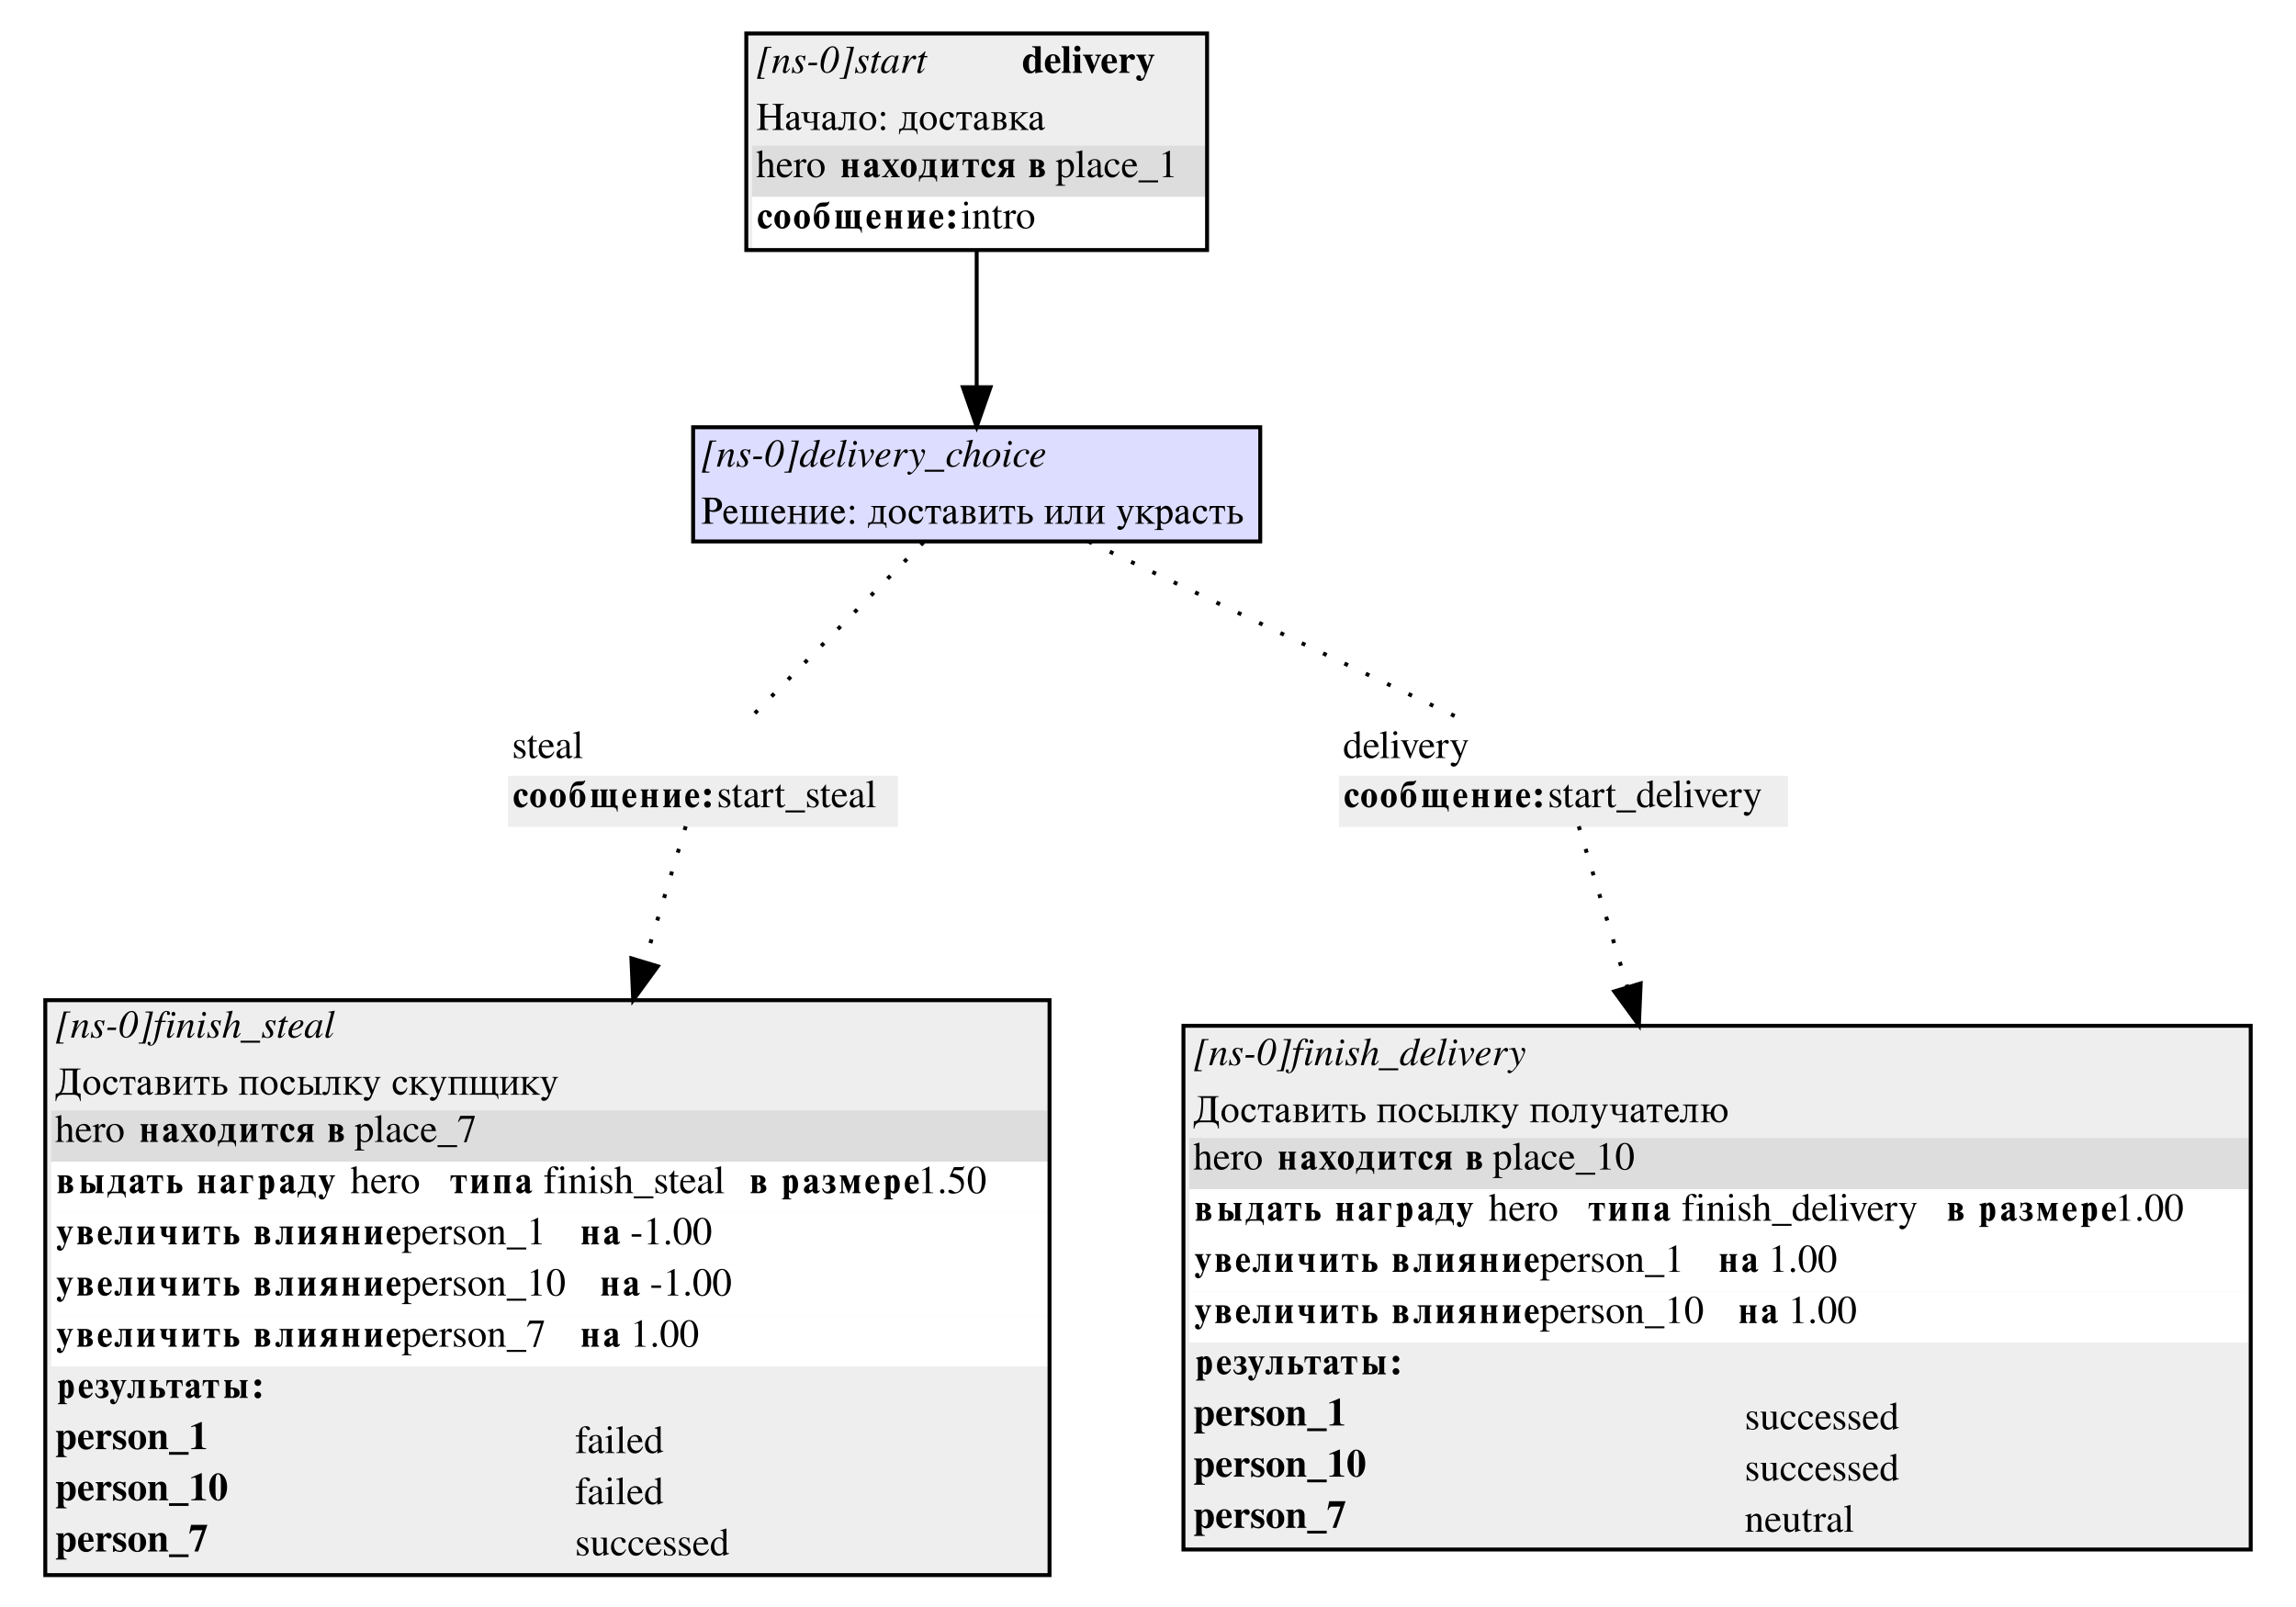
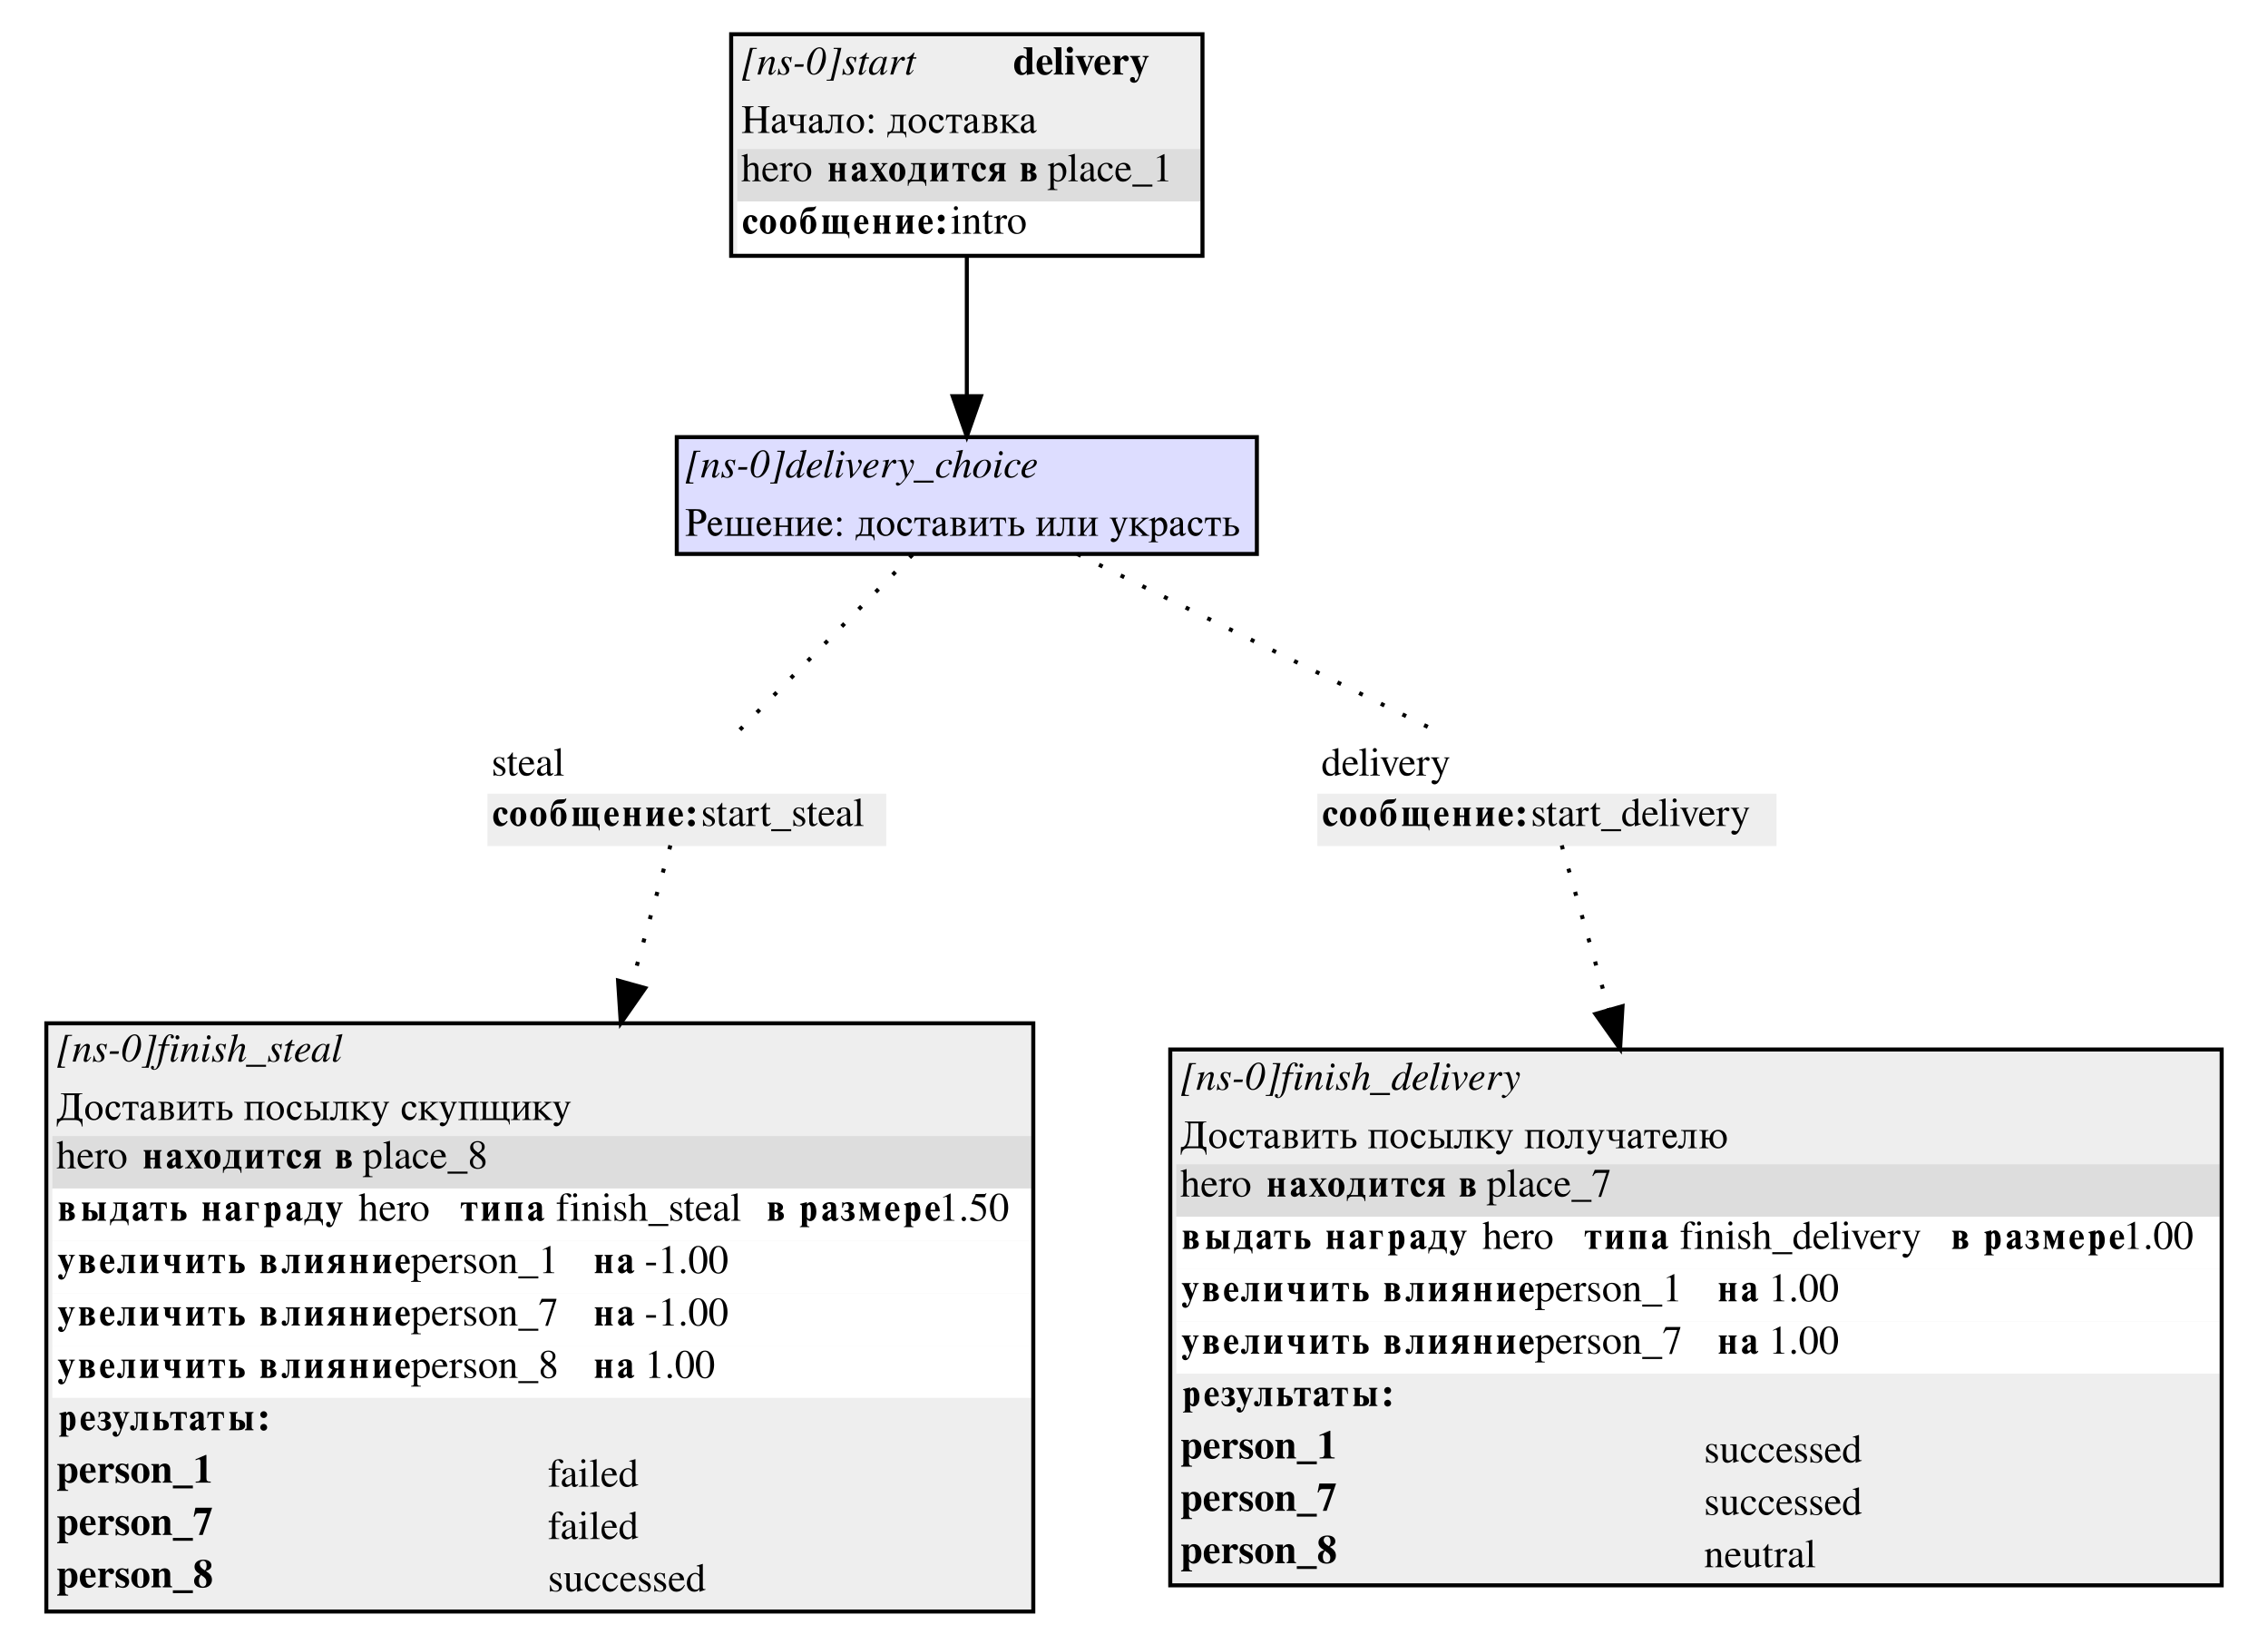
- <svg xmlns="http://www.w3.org/2000/svg" width="583pt" height="408pt" viewBox="0.00 0.00 583.00 408.00">
+ <svg xmlns="http://www.w3.org/2000/svg" width="563pt" height="408pt" viewBox="0.00 0.00 563.00 408.00">
  <g id="graph0" class="graph" transform="scale(1 1) rotate(0) translate(4 404)">
-     <polygon fill="white" stroke="white" points="-4,4 -4,-404 579,-404 579,4 -4,4" />
+     <polygon fill="white" stroke="white" points="-4,4 -4,-404 559,-404 559,4 -4,4" />
    <g id="node1" class="node">
-       <polygon fill="#eeeeee" stroke="none" points="7.5,-4 7.5,-150 262.5,-150 262.5,-4 7.5,-4" />
+       <polygon fill="#eeeeee" stroke="none" points="7.5,-4 7.5,-150 252.5,-150 252.5,-4 7.5,-4" />
      <text text-anchor="start" x="10" y="-140.5" font-family="Times,serif" font-style="italic" font-size="10.00">[ns-0]finish_steal</text>
      <text text-anchor="start" x="10" y="-126" font-family="Times,serif" font-size="10.00">Доставить посылку скупщику</text>
-       <polygon fill="#dddddd" stroke="none" points="9,-109 9,-122 262,-122 262,-109 9,-109" />
+       <polygon fill="#dddddd" stroke="none" points="9,-109 9,-122 252,-122 252,-109 9,-109" />
      <text text-anchor="start" x="10" y="-114" font-family="Times,serif" font-size="10.00">hero </text>
      <text text-anchor="start" x="31" y="-114" font-family="Times,serif" font-weight="bold" font-size="10.00">находится в</text>
-       <text text-anchor="start" x="86" y="-114" font-family="Times,serif" font-size="10.00"> place_7</text>
-       <polygon fill="#ffffff" stroke="none" points="9,-96 9,-109 262,-109 262,-96 9,-96" />
+       <text text-anchor="start" x="86" y="-114" font-family="Times,serif" font-size="10.00"> place_8</text>
+       <polygon fill="#ffffff" stroke="none" points="9,-96 9,-109 252,-109 252,-96 9,-96" />
      <text text-anchor="start" x="10" y="-101" font-family="Times,serif" font-weight="bold" font-size="10.00">выдать награду </text>
      <text text-anchor="start" x="85" y="-101" font-family="Times,serif" font-size="10.00">  hero </text>
      <text text-anchor="start" x="110" y="-101" font-family="Times,serif" font-weight="bold" font-size="10.00">типа </text>
      <text text-anchor="start" x="134" y="-101" font-family="Times,serif" font-size="10.00"> finish_steal </text>
      <text text-anchor="start" x="186" y="-101" font-family="Times,serif" font-weight="bold" font-size="10.00">в размере</text>
      <text text-anchor="start" x="229" y="-101" font-family="Times,serif" font-size="10.00"> 1.50</text>
-       <polygon fill="#ffffff" stroke="none" points="9,-83 9,-96 262,-96 262,-83 9,-83" />
+       <polygon fill="#ffffff" stroke="none" points="9,-83 9,-96 252,-96 252,-83 9,-83" />
      <text text-anchor="start" x="10" y="-88" font-family="Times,serif" font-weight="bold" font-size="10.00">увеличить влияние </text>
      <text text-anchor="start" x="98" y="-88" font-family="Times,serif" font-size="10.00">  person_1 </text>
      <text text-anchor="start" x="143" y="-88" font-family="Times,serif" font-weight="bold" font-size="10.00">на </text>
      <text text-anchor="start" x="156" y="-88" font-family="Times,serif" font-size="10.00"> -1.00</text>
-       <polygon fill="#ffffff" stroke="none" points="9,-70 9,-83 262,-83 262,-70 9,-70" />
+       <polygon fill="#ffffff" stroke="none" points="9,-70 9,-83 252,-83 252,-70 9,-70" />
      <text text-anchor="start" x="10" y="-75" font-family="Times,serif" font-weight="bold" font-size="10.00">увеличить влияние </text>
-       <text text-anchor="start" x="98" y="-75" font-family="Times,serif" font-size="10.00">  person_10 </text>
-       <text text-anchor="start" x="148" y="-75" font-family="Times,serif" font-weight="bold" font-size="10.00">на </text>
-       <text text-anchor="start" x="161" y="-75" font-family="Times,serif" font-size="10.00"> -1.00</text>
-       <polygon fill="#ffffff" stroke="none" points="9,-57 9,-70 262,-70 262,-57 9,-57" />
+       <text text-anchor="start" x="98" y="-75" font-family="Times,serif" font-size="10.00">  person_7 </text>
+       <text text-anchor="start" x="143" y="-75" font-family="Times,serif" font-weight="bold" font-size="10.00">на </text>
+       <text text-anchor="start" x="156" y="-75" font-family="Times,serif" font-size="10.00"> -1.00</text>
+       <polygon fill="#ffffff" stroke="none" points="9,-57 9,-70 252,-70 252,-57 9,-57" />
      <text text-anchor="start" x="10" y="-62" font-family="Times,serif" font-weight="bold" font-size="10.00">увеличить влияние </text>
-       <text text-anchor="start" x="98" y="-62" font-family="Times,serif" font-size="10.00">  person_7 </text>
+       <text text-anchor="start" x="98" y="-62" font-family="Times,serif" font-size="10.00">  person_8 </text>
      <text text-anchor="start" x="143" y="-62" font-family="Times,serif" font-weight="bold" font-size="10.00">на </text>
      <text text-anchor="start" x="156" y="-62" font-family="Times,serif" font-size="10.00"> 1.00</text>
-       <polygon fill="#eeeeee" stroke="none" points="9,-44 9,-57 262,-57 262,-44 9,-44" />
+       <polygon fill="#eeeeee" stroke="none" points="9,-44 9,-57 252,-57 252,-44 9,-44" />
      <text text-anchor="start" x="10" y="-49" font-family="Times,serif" font-weight="bold" font-size="10.00">результаты:</text>
      <text text-anchor="start" x="10" y="-36" font-family="Times,serif" font-weight="bold" font-size="10.00">person_1</text>
-       <text text-anchor="start" x="142" y="-35" font-family="Times,serif" font-size="10.00">failed</text>
-       <text text-anchor="start" x="10" y="-23" font-family="Times,serif" font-weight="bold" font-size="10.00">person_10</text>
-       <text text-anchor="start" x="142" y="-22" font-family="Times,serif" font-size="10.00">failed</text>
-       <text text-anchor="start" x="10" y="-10" font-family="Times,serif" font-weight="bold" font-size="10.00">person_7</text>
-       <text text-anchor="start" x="142" y="-9" font-family="Times,serif" font-size="10.00">successed</text>
-       <polygon fill="none" stroke="black" points="7.5,-4 7.5,-150 262.5,-150 262.5,-4 7.5,-4" />
+       <text text-anchor="start" x="132" y="-35" font-family="Times,serif" font-size="10.00">failed</text>
+       <text text-anchor="start" x="10" y="-23" font-family="Times,serif" font-weight="bold" font-size="10.00">person_7</text>
+       <text text-anchor="start" x="132" y="-22" font-family="Times,serif" font-size="10.00">failed</text>
+       <text text-anchor="start" x="10" y="-10" font-family="Times,serif" font-weight="bold" font-size="10.00">person_8</text>
+       <text text-anchor="start" x="132" y="-9" font-family="Times,serif" font-size="10.00">successed</text>
+       <polygon fill="none" stroke="black" points="7.5,-4 7.5,-150 252.5,-150 252.5,-4 7.5,-4" />
    </g>
    <g id="node2" class="node">
-       <polygon fill="#eeeeee" stroke="none" points="185.5,-340.5 185.5,-395.5 302.5,-395.5 302.5,-340.5 185.5,-340.5" />
-       <text text-anchor="start" x="188" y="-385.5" font-family="Times,serif" font-style="italic" font-size="10.00">[ns-0]start</text>
-       <text text-anchor="start" x="255.5" y="-385.5" font-family="Times,serif" font-weight="bold" font-size="10.00">delivery</text>
-       <text text-anchor="start" x="188" y="-371" font-family="Times,serif" font-size="10.00">Начало: доставка</text>
-       <polygon fill="#dddddd" stroke="none" points="187,-354 187,-367 302,-367 302,-354 187,-354" />
-       <text text-anchor="start" x="188" y="-359" font-family="Times,serif" font-size="10.00">hero </text>
-       <text text-anchor="start" x="209" y="-359" font-family="Times,serif" font-weight="bold" font-size="10.00">находится в</text>
-       <text text-anchor="start" x="264" y="-359" font-family="Times,serif" font-size="10.00"> place_1</text>
-       <polygon fill="#ffffff" stroke="none" points="187,-341 187,-354 302,-354 302,-341 187,-341" />
-       <text text-anchor="start" x="188" y="-346" font-family="Times,serif" font-weight="bold" font-size="10.00">сообщение:</text>
-       <text text-anchor="start" x="240" y="-346" font-family="Times,serif" font-size="10.00"> intro</text>
-       <polygon fill="none" stroke="black" points="185.5,-340.5 185.5,-395.5 302.5,-395.5 302.5,-340.5 185.5,-340.5" />
+       <polygon fill="#eeeeee" stroke="none" points="177.5,-340.5 177.5,-395.5 294.5,-395.5 294.5,-340.5 177.5,-340.5" />
+       <text text-anchor="start" x="180" y="-385.5" font-family="Times,serif" font-style="italic" font-size="10.00">[ns-0]start</text>
+       <text text-anchor="start" x="247.5" y="-385.5" font-family="Times,serif" font-weight="bold" font-size="10.00">delivery</text>
+       <text text-anchor="start" x="180" y="-371" font-family="Times,serif" font-size="10.00">Начало: доставка</text>
+       <polygon fill="#dddddd" stroke="none" points="179,-354 179,-367 294,-367 294,-354 179,-354" />
+       <text text-anchor="start" x="180" y="-359" font-family="Times,serif" font-size="10.00">hero </text>
+       <text text-anchor="start" x="201" y="-359" font-family="Times,serif" font-weight="bold" font-size="10.00">находится в</text>
+       <text text-anchor="start" x="256" y="-359" font-family="Times,serif" font-size="10.00"> place_1</text>
+       <polygon fill="#ffffff" stroke="none" points="179,-341 179,-354 294,-354 294,-341 179,-341" />
+       <text text-anchor="start" x="180" y="-346" font-family="Times,serif" font-weight="bold" font-size="10.00">сообщение:</text>
+       <text text-anchor="start" x="232" y="-346" font-family="Times,serif" font-size="10.00"> intro</text>
+       <polygon fill="none" stroke="black" points="177.5,-340.5 177.5,-395.5 294.5,-395.5 294.5,-340.5 177.5,-340.5" />
    </g>
    <g id="node3" class="node">
-       <polygon fill="#ddddff" stroke="none" points="172,-266.5 172,-295.5 316,-295.5 316,-266.5 172,-266.5" />
-       <text text-anchor="start" x="174" y="-285.5" font-family="Times,serif" font-style="italic" font-size="10.00">[ns-0]delivery_choice</text>
-       <text text-anchor="start" x="174" y="-271" font-family="Times,serif" font-size="10.00">Решение: доставить или украсть</text>
-       <polygon fill="none" stroke="black" points="172,-266.5 172,-295.5 316,-295.5 316,-266.5 172,-266.5" />
+       <polygon fill="#ddddff" stroke="none" points="164,-266.5 164,-295.5 308,-295.5 308,-266.5 164,-266.5" />
+       <text text-anchor="start" x="166" y="-285.5" font-family="Times,serif" font-style="italic" font-size="10.00">[ns-0]delivery_choice</text>
+       <text text-anchor="start" x="166" y="-271" font-family="Times,serif" font-size="10.00">Решение: доставить или украсть</text>
+       <polygon fill="none" stroke="black" points="164,-266.5 164,-295.5 308,-295.5 308,-266.5 164,-266.5" />
    </g>
    <g id="edge3" class="edge">
-       <path fill="none" stroke="black" d="M244,-340.105C244,-329.132 244,-316.546 244,-305.9" />
-       <polygon fill="black" stroke="black" points="247.5,-305.657 244,-295.657 240.5,-305.657 247.5,-305.657" />
+       <path fill="none" stroke="black" d="M236,-340.105C236,-329.132 236,-316.546 236,-305.9" />
+       <polygon fill="black" stroke="black" points="239.5,-305.657 236,-295.657 232.5,-305.657 239.5,-305.657" />
    </g>
    <g id="node5" class="node">
-       <polygon fill="#ffffff" stroke="none" points="125,-207 125,-221 224,-221 224,-207 125,-207" />
-       <text text-anchor="start" x="126" y="-211.5" font-family="Times,serif" font-size="10.00">steal</text>
-       <polygon fill="#eeeeee" stroke="none" points="125,-194 125,-207 224,-207 224,-194 125,-194" />
-       <text text-anchor="start" x="126" y="-199" font-family="Times,serif" font-weight="bold" font-size="10.00">сообщение:</text>
-       <text text-anchor="start" x="178" y="-199" font-family="Times,serif" font-size="10.00"> start_steal</text>
+       <polygon fill="#ffffff" stroke="none" points="117,-207 117,-221 216,-221 216,-207 117,-207" />
+       <text text-anchor="start" x="118" y="-211.5" font-family="Times,serif" font-size="10.00">steal</text>
+       <polygon fill="#eeeeee" stroke="none" points="117,-194 117,-207 216,-207 216,-194 117,-194" />
+       <text text-anchor="start" x="118" y="-199" font-family="Times,serif" font-weight="bold" font-size="10.00">сообщение:</text>
+       <text text-anchor="start" x="170" y="-199" font-family="Times,serif" font-size="10.00"> start_steal</text>
    </g>
    <g id="edge1" class="edge">
-       <path fill="none" stroke="black" stroke-dasharray="1,5" d="M230.503,-266.31C217.79,-253.416 198.897,-234.252 186.515,-221.693" />
+       <path fill="none" stroke="black" stroke-dasharray="1,5" d="M222.503,-266.31C209.79,-253.416 190.897,-234.252 178.515,-221.693" />
    </g>
    <g id="node6" class="node">
-       <polygon fill="#ffffff" stroke="none" points="336,-207 336,-221 450,-221 450,-207 336,-207" />
-       <text text-anchor="start" x="337" y="-211.5" font-family="Times,serif" font-size="10.00">delivery</text>
-       <polygon fill="#eeeeee" stroke="none" points="336,-194 336,-207 450,-207 450,-194 336,-194" />
-       <text text-anchor="start" x="337" y="-199" font-family="Times,serif" font-weight="bold" font-size="10.00">сообщение:</text>
-       <text text-anchor="start" x="389" y="-199" font-family="Times,serif" font-size="10.00"> start_delivery</text>
+       <polygon fill="#ffffff" stroke="none" points="323,-207 323,-221 437,-221 437,-207 323,-207" />
+       <text text-anchor="start" x="324" y="-211.5" font-family="Times,serif" font-size="10.00">delivery</text>
+       <polygon fill="#eeeeee" stroke="none" points="323,-194 323,-207 437,-207 437,-194 323,-194" />
+       <text text-anchor="start" x="324" y="-199" font-family="Times,serif" font-weight="bold" font-size="10.00">сообщение:</text>
+       <text text-anchor="start" x="376" y="-199" font-family="Times,serif" font-size="10.00"> start_delivery</text>
    </g>
    <g id="edge4" class="edge">
-       <path fill="none" stroke="black" stroke-dasharray="1,5" d="M272.376,-266.478C299.565,-253.523 340.265,-234.129 366.727,-221.519" />
+       <path fill="none" stroke="black" stroke-dasharray="1,5" d="M263.424,-266.478C289.7,-253.523 329.034,-234.129 354.609,-221.519" />
    </g>
    <g id="node4" class="node">
-       <polygon fill="#eeeeee" stroke="none" points="296.5,-10.5 296.5,-143.5 567.5,-143.5 567.5,-10.5 296.5,-10.5" />
-       <text text-anchor="start" x="299" y="-133.5" font-family="Times,serif" font-style="italic" font-size="10.00">[ns-0]finish_delivery</text>
-       <text text-anchor="start" x="299" y="-119" font-family="Times,serif" font-size="10.00">Доставить посылку получателю</text>
-       <polygon fill="#dddddd" stroke="none" points="298,-102 298,-115 567,-115 567,-102 298,-102" />
-       <text text-anchor="start" x="299" y="-107" font-family="Times,serif" font-size="10.00">hero </text>
-       <text text-anchor="start" x="320" y="-107" font-family="Times,serif" font-weight="bold" font-size="10.00">находится в</text>
-       <text text-anchor="start" x="375" y="-107" font-family="Times,serif" font-size="10.00"> place_10</text>
-       <polygon fill="#ffffff" stroke="none" points="298,-89 298,-102 567,-102 567,-89 298,-89" />
-       <text text-anchor="start" x="299" y="-94" font-family="Times,serif" font-weight="bold" font-size="10.00">выдать награду </text>
-       <text text-anchor="start" x="374" y="-94" font-family="Times,serif" font-size="10.00">  hero </text>
-       <text text-anchor="start" x="399" y="-94" font-family="Times,serif" font-weight="bold" font-size="10.00">типа </text>
-       <text text-anchor="start" x="423" y="-94" font-family="Times,serif" font-size="10.00"> finish_delivery </text>
-       <text text-anchor="start" x="490" y="-94" font-family="Times,serif" font-weight="bold" font-size="10.00">в размере</text>
-       <text text-anchor="start" x="533" y="-94" font-family="Times,serif" font-size="10.00"> 1.00</text>
-       <polygon fill="#ffffff" stroke="none" points="298,-76 298,-89 567,-89 567,-76 298,-76" />
-       <text text-anchor="start" x="299" y="-81" font-family="Times,serif" font-weight="bold" font-size="10.00">увеличить влияние </text>
-       <text text-anchor="start" x="387" y="-81" font-family="Times,serif" font-size="10.00">  person_1 </text>
-       <text text-anchor="start" x="432" y="-81" font-family="Times,serif" font-weight="bold" font-size="10.00">на </text>
-       <text text-anchor="start" x="445" y="-81" font-family="Times,serif" font-size="10.00"> 1.00</text>
-       <polygon fill="#ffffff" stroke="none" points="298,-63 298,-76 567,-76 567,-63 298,-63" />
-       <text text-anchor="start" x="299" y="-68" font-family="Times,serif" font-weight="bold" font-size="10.00">увеличить влияние </text>
-       <text text-anchor="start" x="387" y="-68" font-family="Times,serif" font-size="10.00">  person_10 </text>
-       <text text-anchor="start" x="437" y="-68" font-family="Times,serif" font-weight="bold" font-size="10.00">на </text>
-       <text text-anchor="start" x="450" y="-68" font-family="Times,serif" font-size="10.00"> 1.00</text>
-       <polygon fill="#eeeeee" stroke="none" points="298,-50 298,-63 567,-63 567,-50 298,-50" />
-       <text text-anchor="start" x="299" y="-55" font-family="Times,serif" font-weight="bold" font-size="10.00">результаты:</text>
-       <text text-anchor="start" x="299" y="-42" font-family="Times,serif" font-weight="bold" font-size="10.00">person_1</text>
-       <text text-anchor="start" x="439" y="-41" font-family="Times,serif" font-size="10.00">successed</text>
-       <text text-anchor="start" x="299" y="-29" font-family="Times,serif" font-weight="bold" font-size="10.00">person_10</text>
-       <text text-anchor="start" x="439" y="-28" font-family="Times,serif" font-size="10.00">successed</text>
-       <text text-anchor="start" x="299" y="-16" font-family="Times,serif" font-weight="bold" font-size="10.00">person_7</text>
-       <text text-anchor="start" x="439" y="-15" font-family="Times,serif" font-size="10.00">neutral</text>
-       <polygon fill="none" stroke="black" points="296.5,-10.5 296.5,-143.5 567.5,-143.5 567.5,-10.5 296.5,-10.5" />
+       <polygon fill="#eeeeee" stroke="none" points="286.5,-10.5 286.5,-143.5 547.5,-143.5 547.5,-10.5 286.5,-10.5" />
+       <text text-anchor="start" x="289" y="-133.5" font-family="Times,serif" font-style="italic" font-size="10.00">[ns-0]finish_delivery</text>
+       <text text-anchor="start" x="289" y="-119" font-family="Times,serif" font-size="10.00">Доставить посылку получателю</text>
+       <polygon fill="#dddddd" stroke="none" points="288,-102 288,-115 547,-115 547,-102 288,-102" />
+       <text text-anchor="start" x="289" y="-107" font-family="Times,serif" font-size="10.00">hero </text>
+       <text text-anchor="start" x="310" y="-107" font-family="Times,serif" font-weight="bold" font-size="10.00">находится в</text>
+       <text text-anchor="start" x="365" y="-107" font-family="Times,serif" font-size="10.00"> place_7</text>
+       <polygon fill="#ffffff" stroke="none" points="288,-89 288,-102 547,-102 547,-89 288,-89" />
+       <text text-anchor="start" x="289" y="-94" font-family="Times,serif" font-weight="bold" font-size="10.00">выдать награду </text>
+       <text text-anchor="start" x="364" y="-94" font-family="Times,serif" font-size="10.00">  hero </text>
+       <text text-anchor="start" x="389" y="-94" font-family="Times,serif" font-weight="bold" font-size="10.00">типа </text>
+       <text text-anchor="start" x="413" y="-94" font-family="Times,serif" font-size="10.00"> finish_delivery </text>
+       <text text-anchor="start" x="480" y="-94" font-family="Times,serif" font-weight="bold" font-size="10.00">в размере</text>
+       <text text-anchor="start" x="523" y="-94" font-family="Times,serif" font-size="10.00"> 1.00</text>
+       <polygon fill="#ffffff" stroke="none" points="288,-76 288,-89 547,-89 547,-76 288,-76" />
+       <text text-anchor="start" x="289" y="-81" font-family="Times,serif" font-weight="bold" font-size="10.00">увеличить влияние </text>
+       <text text-anchor="start" x="377" y="-81" font-family="Times,serif" font-size="10.00">  person_1 </text>
+       <text text-anchor="start" x="422" y="-81" font-family="Times,serif" font-weight="bold" font-size="10.00">на </text>
+       <text text-anchor="start" x="435" y="-81" font-family="Times,serif" font-size="10.00"> 1.00</text>
+       <polygon fill="#ffffff" stroke="none" points="288,-63 288,-76 547,-76 547,-63 288,-63" />
+       <text text-anchor="start" x="289" y="-68" font-family="Times,serif" font-weight="bold" font-size="10.00">увеличить влияние </text>
+       <text text-anchor="start" x="377" y="-68" font-family="Times,serif" font-size="10.00">  person_7 </text>
+       <text text-anchor="start" x="422" y="-68" font-family="Times,serif" font-weight="bold" font-size="10.00">на </text>
+       <text text-anchor="start" x="435" y="-68" font-family="Times,serif" font-size="10.00"> 1.00</text>
+       <polygon fill="#eeeeee" stroke="none" points="288,-50 288,-63 547,-63 547,-50 288,-50" />
+       <text text-anchor="start" x="289" y="-55" font-family="Times,serif" font-weight="bold" font-size="10.00">результаты:</text>
+       <text text-anchor="start" x="289" y="-42" font-family="Times,serif" font-weight="bold" font-size="10.00">person_1</text>
+       <text text-anchor="start" x="419" y="-41" font-family="Times,serif" font-size="10.00">successed</text>
+       <text text-anchor="start" x="289" y="-29" font-family="Times,serif" font-weight="bold" font-size="10.00">person_7</text>
+       <text text-anchor="start" x="419" y="-28" font-family="Times,serif" font-size="10.00">successed</text>
+       <text text-anchor="start" x="289" y="-16" font-family="Times,serif" font-weight="bold" font-size="10.00">person_8</text>
+       <text text-anchor="start" x="419" y="-15" font-family="Times,serif" font-size="10.00">neutral</text>
+       <polygon fill="none" stroke="black" points="286.5,-10.5 286.5,-143.5 547.5,-143.5 547.5,-10.5 286.5,-10.5" />
    </g>
    <g id="edge2" class="edge">
-       <path fill="none" stroke="black" stroke-dasharray="1,5" d="M170.118,-194.159C167.498,-185.493 163.792,-173.235 159.762,-159.906" />
-       <polygon fill="black" stroke="black" points="163.026,-158.605 156.781,-150.046 156.325,-160.631 163.026,-158.605" />
+       <path fill="none" stroke="black" stroke-dasharray="1,5" d="M162.417,-194.159C159.998,-185.493 156.577,-173.235 152.857,-159.906" />
+       <polygon fill="black" stroke="black" points="156.165,-158.737 150.106,-150.046 149.423,-160.619 156.165,-158.737" />
    </g>
    <g id="edge5" class="edge">
-       <path fill="none" stroke="black" stroke-dasharray="1,5" d="M396.882,-194.159C399.914,-184.132 404.398,-169.298 409.157,-153.558" />
-       <polygon fill="black" stroke="black" points="412.601,-154.26 412.145,-143.675 405.901,-152.234 412.601,-154.26" />
+       <path fill="none" stroke="black" stroke-dasharray="1,5" d="M383.683,-194.159C386.559,-184.132 390.814,-169.298 395.328,-153.558" />
+       <polygon fill="black" stroke="black" points="398.77,-154.252 398.163,-143.675 392.041,-152.323 398.77,-154.252" />
    </g>
  </g>
</svg>
